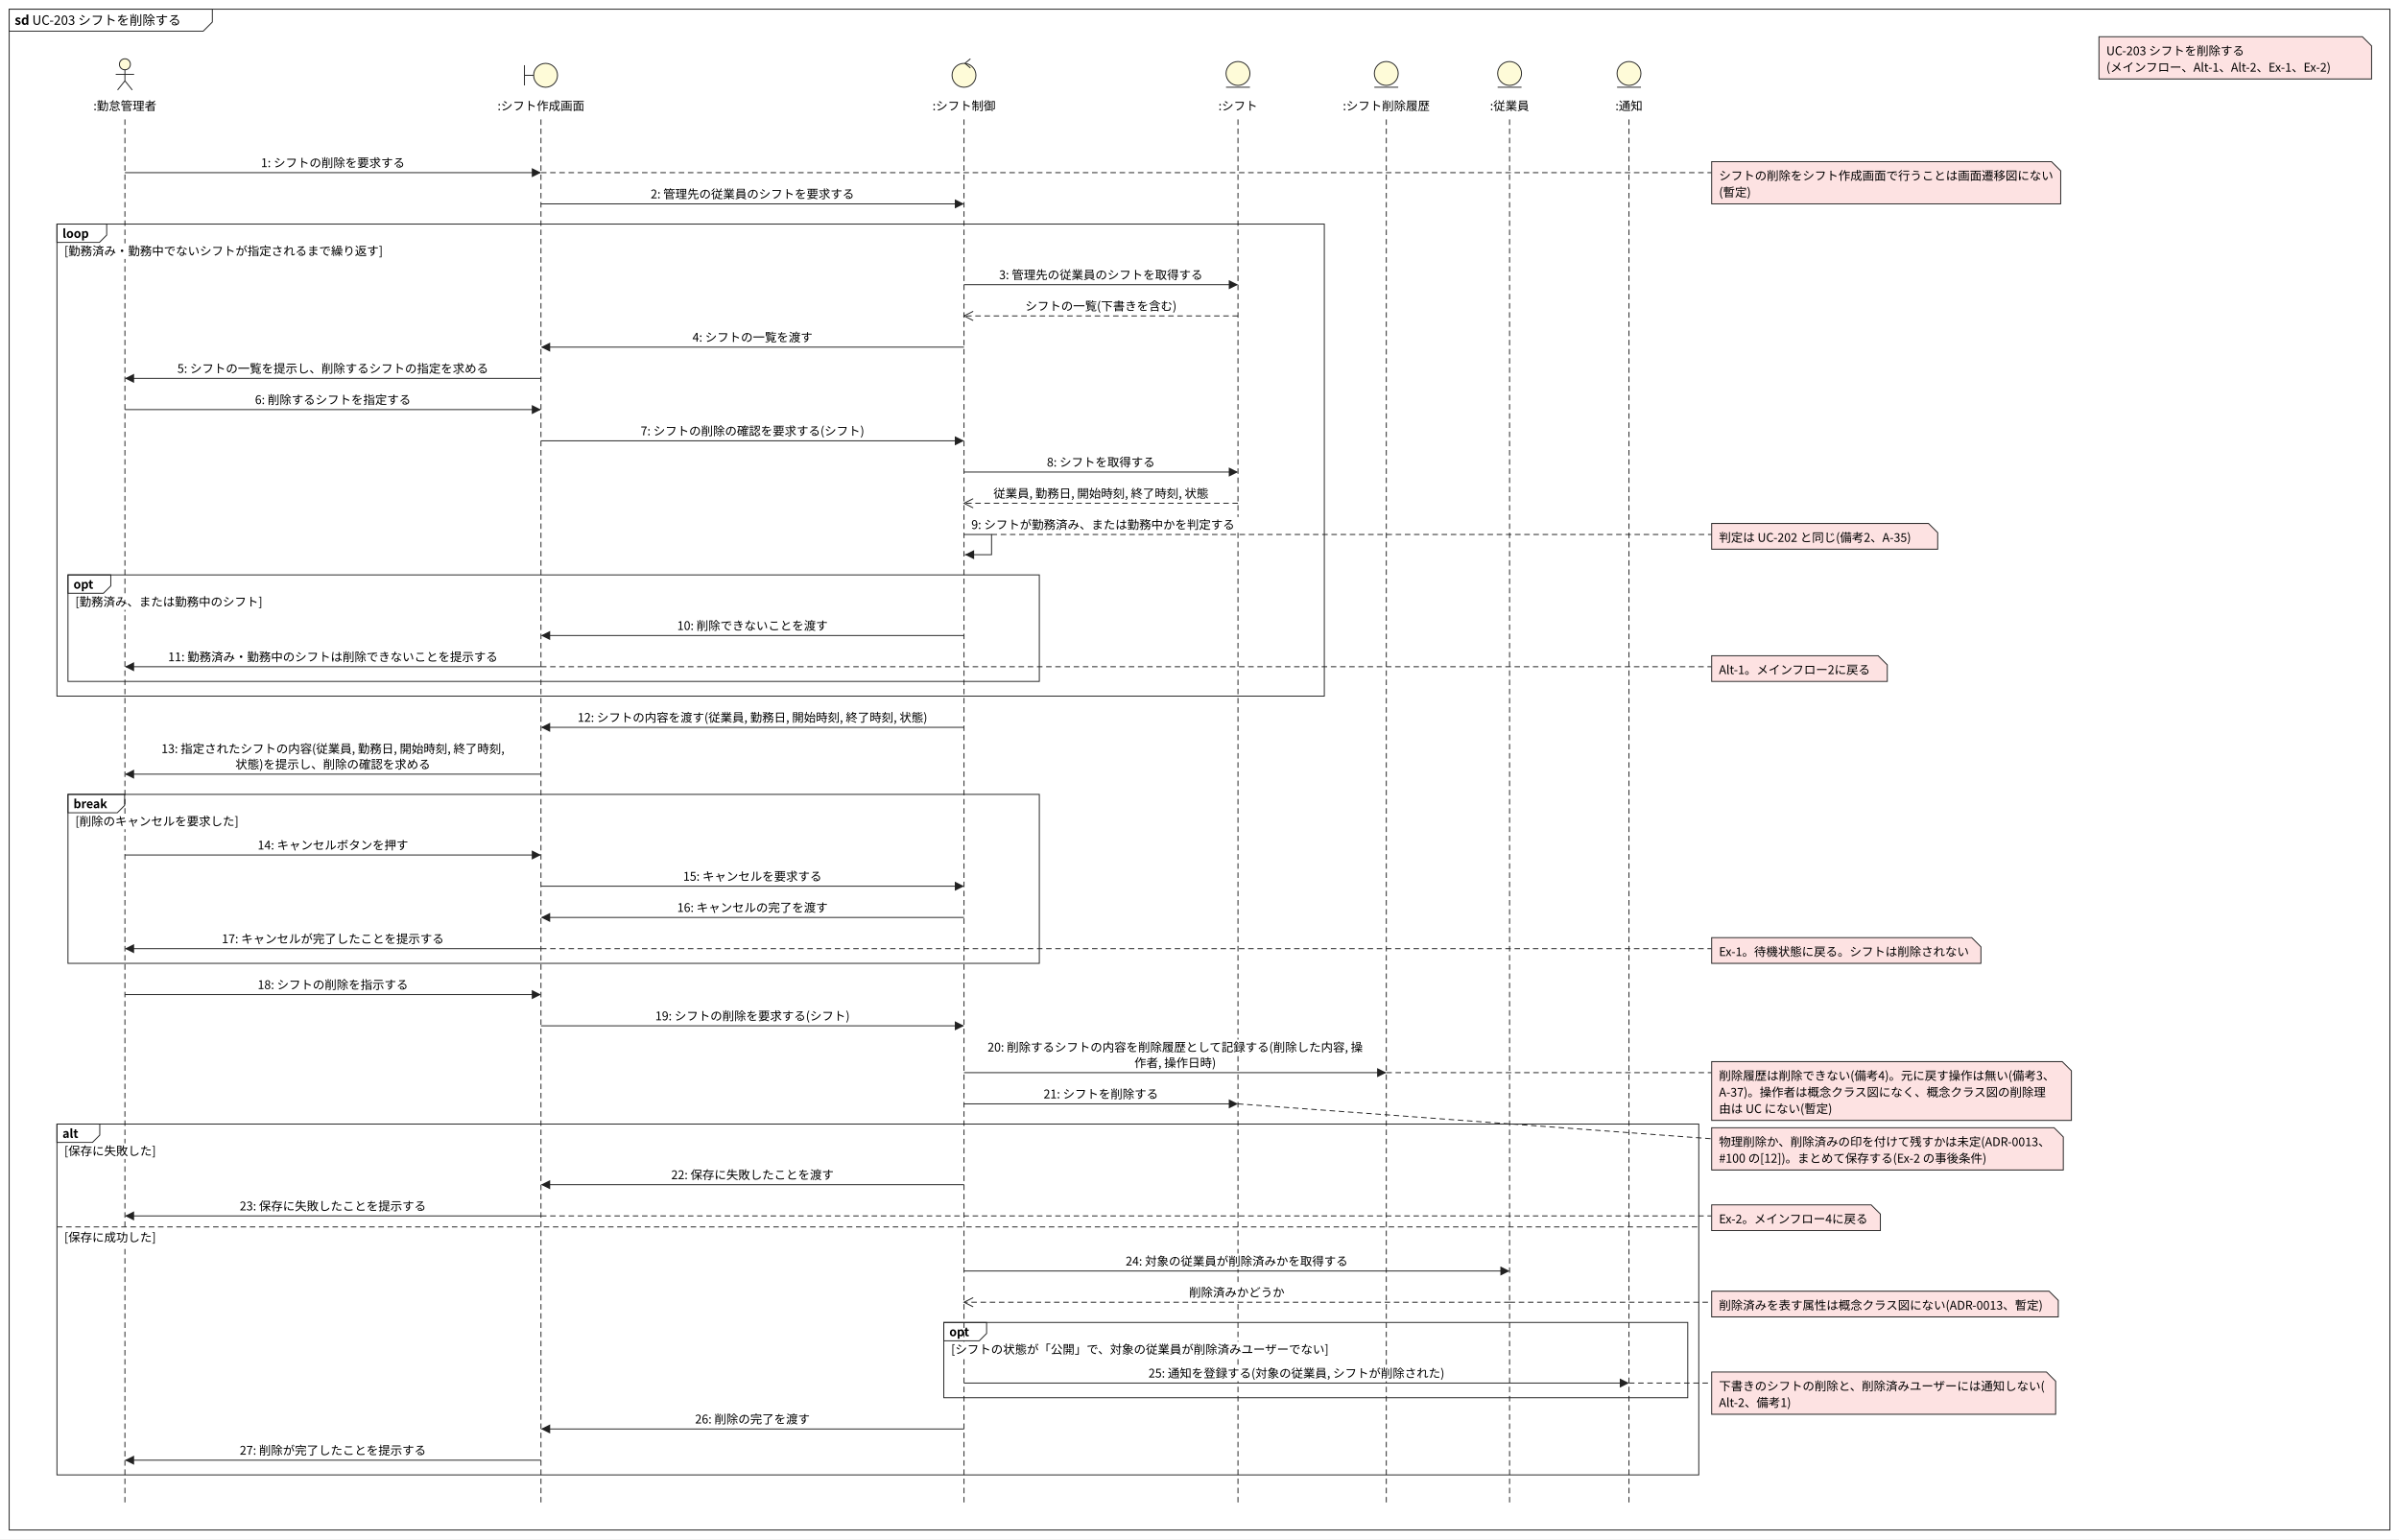
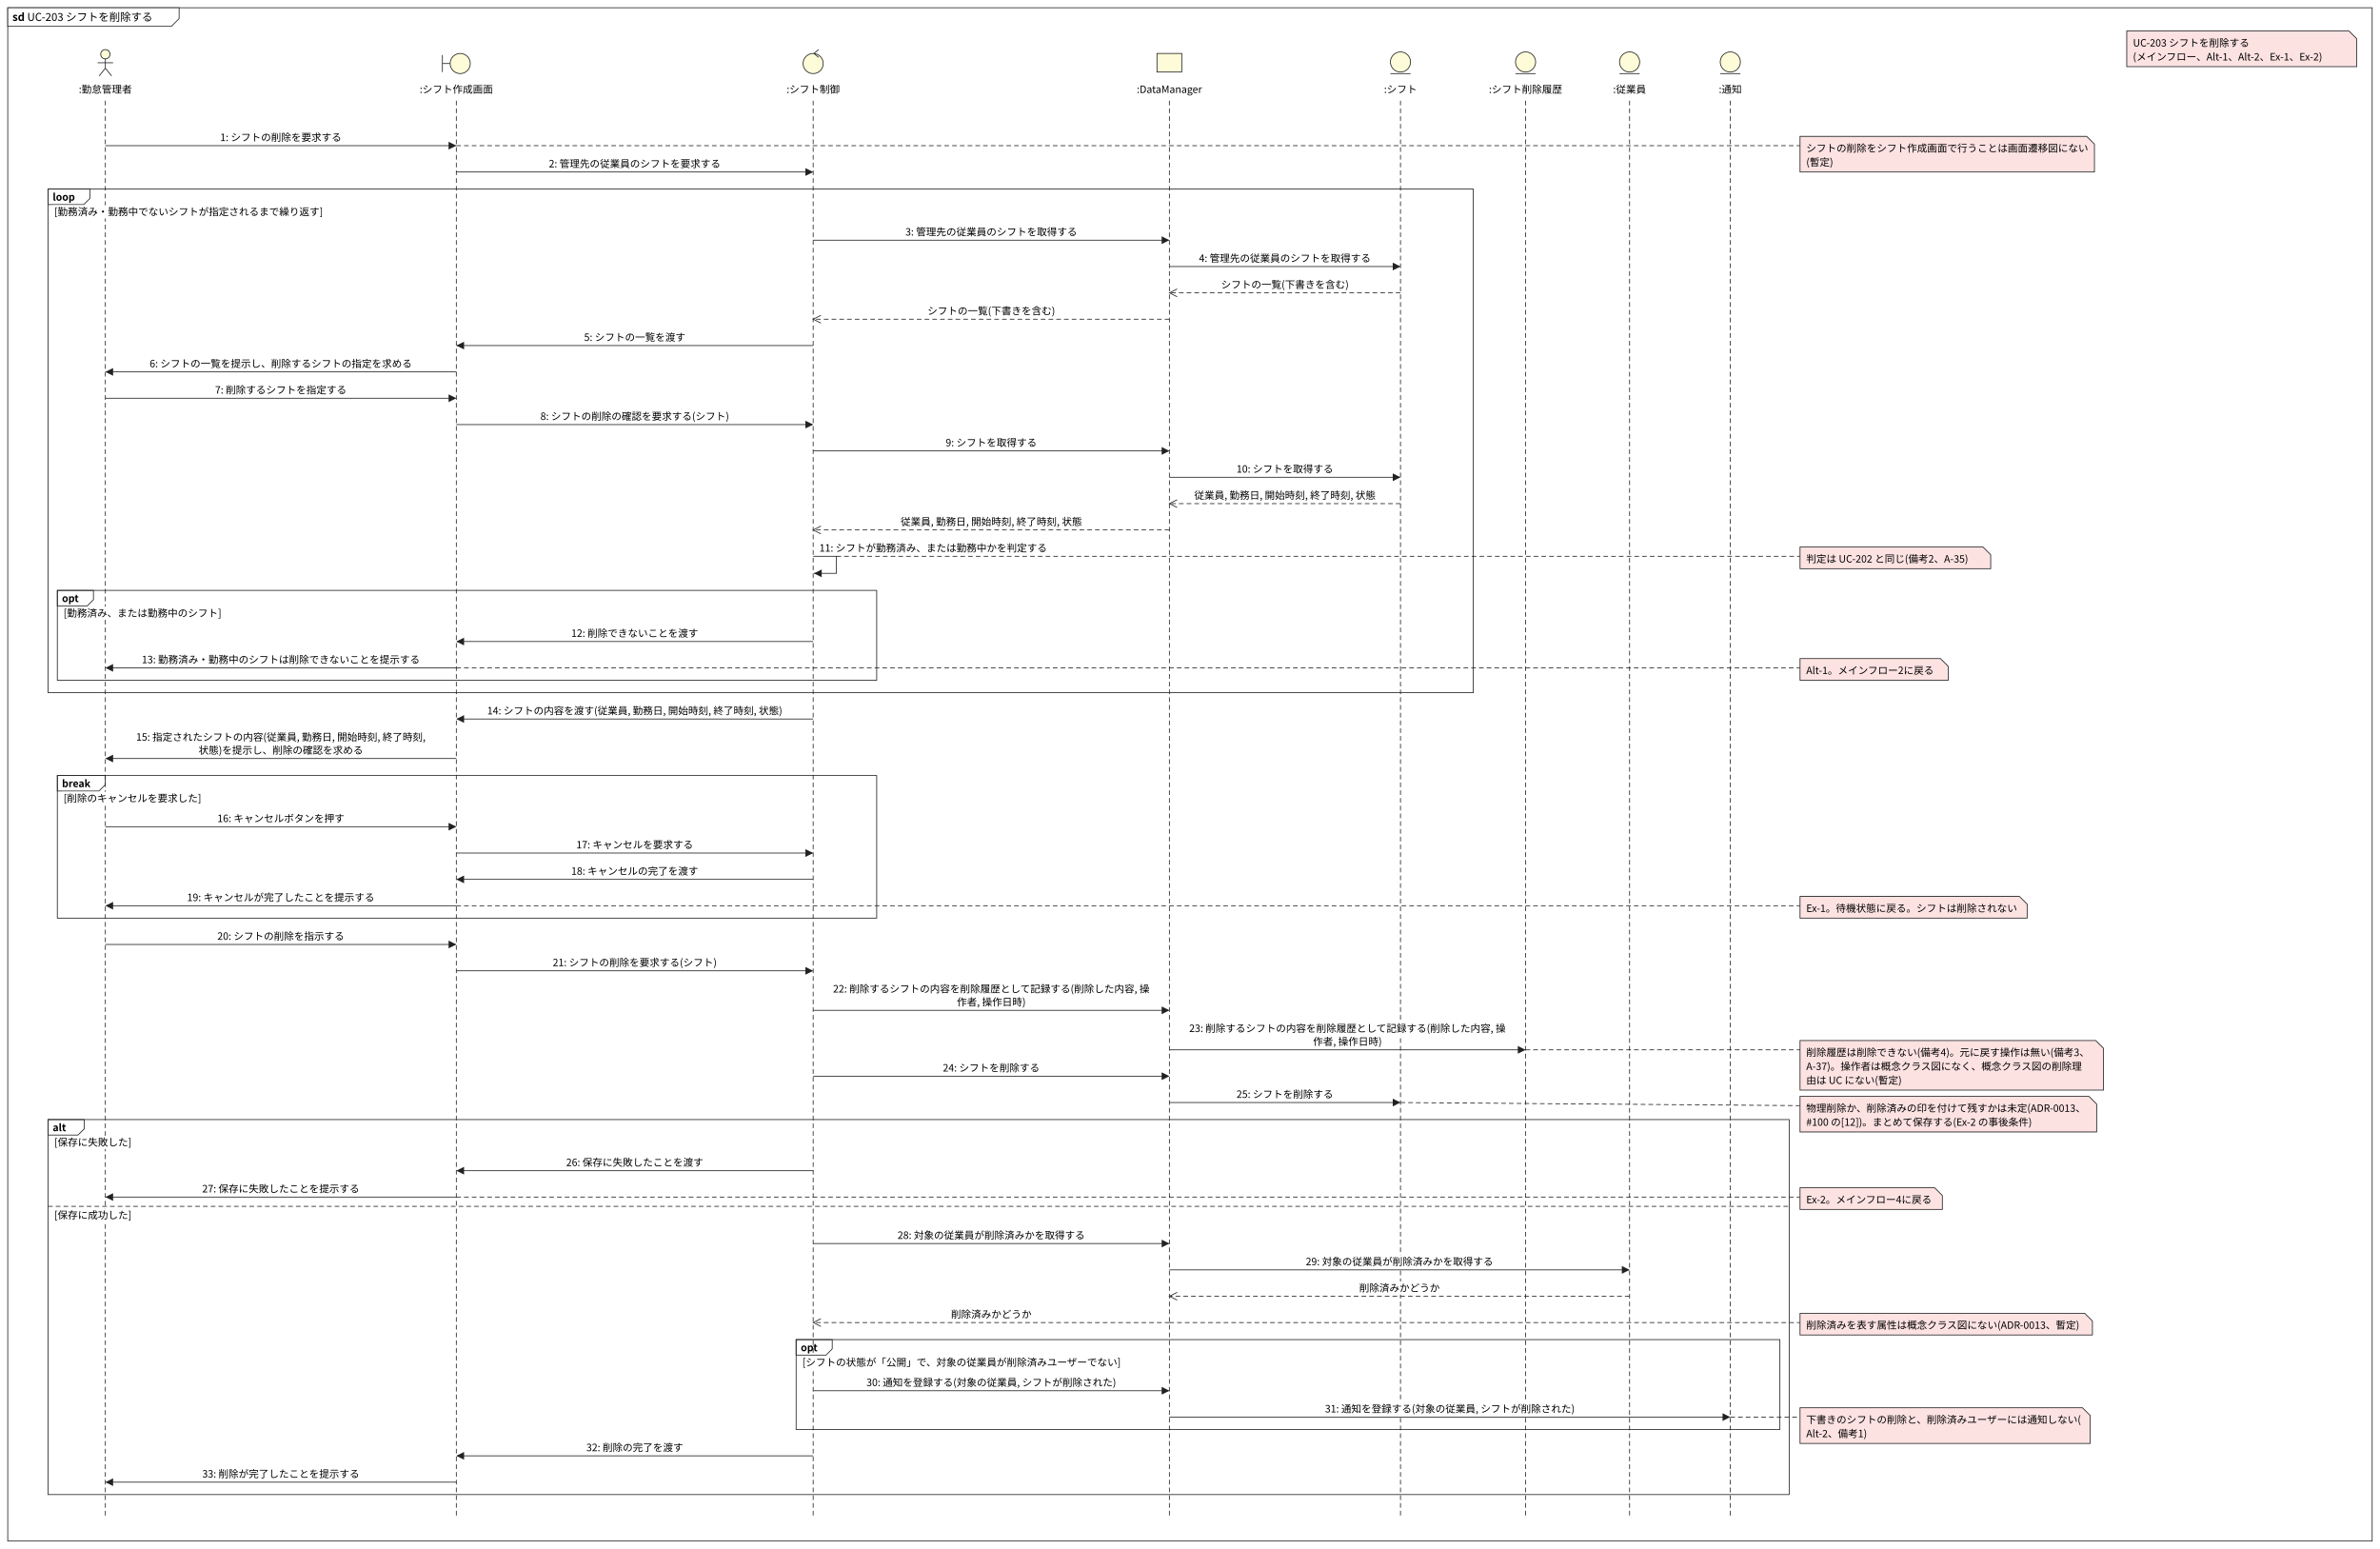
- <svg xmlns="http://www.w3.org/2000/svg" width="2612" height="1676" viewBox="0 0 2612 1676" font-family="'Noto Sans CJK JP','Noto Sans JP','Hiragino Sans','Yu Gothic','Meiryo','IPAGothic',sans-serif">
+ <svg xmlns="http://www.w3.org/2000/svg" width="3072" height="1999" viewBox="0 0 3072 1999" font-family="'Noto Sans CJK JP','Noto Sans JP','Hiragino Sans','Yu Gothic','Meiryo','IPAGothic',sans-serif">
  <rect width="100%" height="100%" fill="#fff" />
-   <rect x="10" y="10" width="2592.1" height="1656.0" fill="none" stroke="#222" />
+   <rect x="10" y="10" width="3051.9" height="1979.0" fill="none" stroke="#222" />
  <path d="M10 10 H231.2 V24 L221.2 34 H10 Z" fill="#fff" stroke="#222" />
  <line x1="136.0" y1="188.0" x2="588.0" y2="188.0" stroke="#222" stroke-width="1" />
  <polygon points="589.0,188.0 579.0,183.0 579.0,193.0" fill="#222" />
-   <line x1="589.0" y1="188.0" x2="1863.6" y2="188.0" stroke="#222" stroke-width="1" stroke-dasharray="6 4" />
+   <line x1="589.0" y1="188.0" x2="2323.4" y2="188.0" stroke="#222" stroke-width="1" stroke-dasharray="6 4" />
  <line x1="589.0" y1="222.0" x2="1048.6" y2="222.0" stroke="#222" stroke-width="1" />
  <polygon points="1049.6,222.0 1039.6,217.0 1039.6,227.0" fill="#222" />
  <path d="M62 244 H116.16 V256 L108.16 264 H62 Z" fill="#fff" stroke="#222" />
-   <line x1="1049.6" y1="310.0" x2="1346.9" y2="310.0" stroke="#222" stroke-width="1" />
-   <polygon points="1347.9,310.0 1337.9,305.0 1337.9,315.0" fill="#222" />
-   <line x1="1347.9" y1="344.0" x2="1050.6" y2="344.0" stroke="#222" stroke-width="1" stroke-dasharray="6 4" />
-   <polyline points="1059.6,339.0 1049.6,344.0 1059.6,349.0" fill="none" stroke="#222" />
-   <line x1="1049.6" y1="378.0" x2="590.0" y2="378.0" stroke="#222" stroke-width="1" />
-   <polygon points="589.0,378.0 599.0,373.0 599.0,383.0" fill="#222" />
-   <line x1="589.0" y1="412.0" x2="137.0" y2="412.0" stroke="#222" stroke-width="1" />
-   <polygon points="136.0,412.0 146.0,407.0 146.0,417.0" fill="#222" />
-   <line x1="136.0" y1="446.0" x2="588.0" y2="446.0" stroke="#222" stroke-width="1" />
-   <polygon points="589.0,446.0 579.0,441.0 579.0,451.0" fill="#222" />
-   <line x1="589.0" y1="480.0" x2="1048.6" y2="480.0" stroke="#222" stroke-width="1" />
-   <polygon points="1049.6,480.0 1039.6,475.0 1039.6,485.0" fill="#222" />
-   <line x1="1049.6" y1="514.0" x2="1346.9" y2="514.0" stroke="#222" stroke-width="1" />
-   <polygon points="1347.9,514.0 1337.9,509.0 1337.9,519.0" fill="#222" />
-   <line x1="1347.9" y1="548.0" x2="1050.6" y2="548.0" stroke="#222" stroke-width="1" stroke-dasharray="6 4" />
-   <polyline points="1059.6,543.0 1049.6,548.0 1059.6,553.0" fill="none" stroke="#222" />
-   <polyline points="1049.58,582 1079.58,582 1079.58,604 1050.58,604" fill="none" stroke="#222" />
-   <polygon points="1050.6,604.0 1060.6,599.0 1060.6,609.0" fill="#222" />
-   <line x1="1079.6" y1="582.0" x2="1863.6" y2="582.0" stroke="#222" stroke-width="1" stroke-dasharray="6 4" />
-   <path d="M74 626 H120.62 V638 L112.62 646 H74 Z" fill="#fff" stroke="#222" />
-   <line x1="1049.6" y1="692.0" x2="590.0" y2="692.0" stroke="#222" stroke-width="1" />
-   <polygon points="589.0,692.0 599.0,687.0 599.0,697.0" fill="#222" />
-   <line x1="589.0" y1="726.0" x2="137.0" y2="726.0" stroke="#222" stroke-width="1" />
-   <polygon points="136.0,726.0 146.0,721.0 146.0,731.0" fill="#222" />
-   <line x1="589.0" y1="726.0" x2="1863.6" y2="726.0" stroke="#222" stroke-width="1" stroke-dasharray="6 4" />
-   <rect x="74.0" y="626.0" width="1057.6" height="116.0" rx="0" fill="none" stroke="#222" />
-   <rect x="62.0" y="244.0" width="1379.9" height="514.0" rx="0" fill="none" stroke="#222" />
-   <line x1="1049.6" y1="792.0" x2="590.0" y2="792.0" stroke="#222" stroke-width="1" />
-   <polygon points="589.0,792.0 599.0,787.0 599.0,797.0" fill="#222" />
-   <line x1="589.0" y1="843.0" x2="137.0" y2="843.0" stroke="#222" stroke-width="1" />
-   <polygon points="136.0,843.0 146.0,838.0 146.0,848.0" fill="#222" />
-   <path d="M74 865 H135.7 V877 L127.7 885 H74 Z" fill="#fff" stroke="#222" />
-   <line x1="136.0" y1="931.0" x2="588.0" y2="931.0" stroke="#222" stroke-width="1" />
-   <polygon points="589.0,931.0 579.0,926.0 579.0,936.0" fill="#222" />
-   <line x1="589.0" y1="965.0" x2="1048.6" y2="965.0" stroke="#222" stroke-width="1" />
-   <polygon points="1049.6,965.0 1039.6,960.0 1039.6,970.0" fill="#222" />
-   <line x1="1049.6" y1="999.0" x2="590.0" y2="999.0" stroke="#222" stroke-width="1" />
-   <polygon points="589.0,999.0 599.0,994.0 599.0,1004.0" fill="#222" />
-   <line x1="589.0" y1="1033.0" x2="137.0" y2="1033.0" stroke="#222" stroke-width="1" />
-   <polygon points="136.0,1033.0 146.0,1028.0 146.0,1038.0" fill="#222" />
-   <line x1="589.0" y1="1033.0" x2="1863.6" y2="1033.0" stroke="#222" stroke-width="1" stroke-dasharray="6 4" />
-   <rect x="74.0" y="865.0" width="1057.6" height="184.0" rx="0" fill="none" stroke="#222" />
-   <line x1="136.0" y1="1083.0" x2="588.0" y2="1083.0" stroke="#222" stroke-width="1" />
-   <polygon points="589.0,1083.0 579.0,1078.0 579.0,1088.0" fill="#222" />
-   <line x1="589.0" y1="1117.0" x2="1048.6" y2="1117.0" stroke="#222" stroke-width="1" />
-   <polygon points="1049.6,1117.0 1039.6,1112.0 1039.6,1122.0" fill="#222" />
-   <line x1="1049.6" y1="1168.0" x2="1508.4" y2="1168.0" stroke="#222" stroke-width="1" />
-   <polygon points="1509.4,1168.0 1499.4,1163.0 1499.4,1173.0" fill="#222" />
-   <line x1="1509.4" y1="1168.0" x2="1863.6" y2="1168.0" stroke="#222" stroke-width="1" stroke-dasharray="6 4" />
-   <line x1="1049.6" y1="1202.0" x2="1346.9" y2="1202.0" stroke="#222" stroke-width="1" />
-   <polygon points="1347.9,1202.0 1337.9,1197.0 1337.9,1207.0" fill="#222" />
-   <line x1="1347.9" y1="1202.0" x2="1863.6" y2="1240.0" stroke="#222" stroke-width="1" stroke-dasharray="6 4" />
-   <path d="M62 1224 H108.62 V1236 L100.62 1244 H62 Z" fill="#fff" stroke="#222" />
-   <line x1="1049.6" y1="1290.0" x2="590.0" y2="1290.0" stroke="#222" stroke-width="1" />
-   <polygon points="589.0,1290.0 599.0,1285.0 599.0,1295.0" fill="#222" />
-   <line x1="589.0" y1="1324.0" x2="137.0" y2="1324.0" stroke="#222" stroke-width="1" />
-   <polygon points="136.0,1324.0 146.0,1319.0 146.0,1329.0" fill="#222" />
-   <line x1="589.0" y1="1324.0" x2="1863.6" y2="1324.0" stroke="#222" stroke-width="1" stroke-dasharray="6 4" />
-   <line x1="1049.6" y1="1384.0" x2="1642.6" y2="1384.0" stroke="#222" stroke-width="1" />
-   <polygon points="1643.6,1384.0 1633.6,1379.0 1633.6,1389.0" fill="#222" />
-   <line x1="1643.6" y1="1418.0" x2="1050.6" y2="1418.0" stroke="#222" stroke-width="1" stroke-dasharray="6 4" />
-   <polyline points="1059.6,1413.0 1049.6,1418.0 1059.6,1423.0" fill="none" stroke="#222" />
-   <line x1="1643.6" y1="1418.0" x2="1863.6" y2="1418.0" stroke="#222" stroke-width="1" stroke-dasharray="6 4" />
-   <path d="M1027.58 1440 H1074.2 V1452 L1066.2 1460 H1027.58 Z" fill="#fff" stroke="#222" />
-   <line x1="1049.6" y1="1506.0" x2="1772.6" y2="1506.0" stroke="#222" stroke-width="1" />
-   <polygon points="1773.6,1506.0 1763.6,1501.0 1763.6,1511.0" fill="#222" />
-   <line x1="1773.6" y1="1506.0" x2="1863.6" y2="1506.0" stroke="#222" stroke-width="1" stroke-dasharray="6 4" />
-   <rect x="1027.6" y="1440.0" width="810.0" height="82.0" rx="0" fill="none" stroke="#222" />
-   <line x1="1049.6" y1="1556.0" x2="590.0" y2="1556.0" stroke="#222" stroke-width="1" />
-   <polygon points="589.0,1556.0 599.0,1551.0 599.0,1561.0" fill="#222" />
-   <line x1="589.0" y1="1590.0" x2="137.0" y2="1590.0" stroke="#222" stroke-width="1" />
-   <polygon points="136.0,1590.0 146.0,1585.0 146.0,1595.0" fill="#222" />
-   <rect x="62.0" y="1224.0" width="1787.6" height="382.0" rx="0" fill="none" stroke="#222" />
-   <line x1="62.0" y1="1336.0" x2="1849.6" y2="1336.0" stroke="#222" stroke-width="1" stroke-dasharray="6 4" />
+   <line x1="1049.6" y1="310.0" x2="1508.4" y2="310.0" stroke="#222" stroke-width="1" />
+   <polygon points="1509.4,310.0 1499.4,305.0 1499.4,315.0" fill="#222" />
+   <line x1="1509.4" y1="344.0" x2="1806.7" y2="344.0" stroke="#222" stroke-width="1" />
+   <polygon points="1807.7,344.0 1797.7,339.0 1797.7,349.0" fill="#222" />
+   <line x1="1807.7" y1="378.0" x2="1510.4" y2="378.0" stroke="#222" stroke-width="1" stroke-dasharray="6 4" />
+   <polyline points="1519.4,373.0 1509.4,378.0 1519.4,383.0" fill="none" stroke="#222" />
+   <line x1="1509.4" y1="412.0" x2="1050.6" y2="412.0" stroke="#222" stroke-width="1" stroke-dasharray="6 4" />
+   <polyline points="1059.6,407.0 1049.6,412.0 1059.6,417.0" fill="none" stroke="#222" />
+   <line x1="1049.6" y1="446.0" x2="590.0" y2="446.0" stroke="#222" stroke-width="1" />
+   <polygon points="589.0,446.0 599.0,441.0 599.0,451.0" fill="#222" />
+   <line x1="589.0" y1="480.0" x2="137.0" y2="480.0" stroke="#222" stroke-width="1" />
+   <polygon points="136.0,480.0 146.0,475.0 146.0,485.0" fill="#222" />
+   <line x1="136.0" y1="514.0" x2="588.0" y2="514.0" stroke="#222" stroke-width="1" />
+   <polygon points="589.0,514.0 579.0,509.0 579.0,519.0" fill="#222" />
+   <line x1="589.0" y1="548.0" x2="1048.6" y2="548.0" stroke="#222" stroke-width="1" />
+   <polygon points="1049.6,548.0 1039.6,543.0 1039.6,553.0" fill="#222" />
+   <line x1="1049.6" y1="582.0" x2="1508.4" y2="582.0" stroke="#222" stroke-width="1" />
+   <polygon points="1509.4,582.0 1499.4,577.0 1499.4,587.0" fill="#222" />
+   <line x1="1509.4" y1="616.0" x2="1806.7" y2="616.0" stroke="#222" stroke-width="1" />
+   <polygon points="1807.7,616.0 1797.7,611.0 1797.7,621.0" fill="#222" />
+   <line x1="1807.7" y1="650.0" x2="1510.4" y2="650.0" stroke="#222" stroke-width="1" stroke-dasharray="6 4" />
+   <polyline points="1519.4,645.0 1509.4,650.0 1519.4,655.0" fill="none" stroke="#222" />
+   <line x1="1509.4" y1="684.0" x2="1050.6" y2="684.0" stroke="#222" stroke-width="1" stroke-dasharray="6 4" />
+   <polyline points="1059.6,679.0 1049.6,684.0 1059.6,689.0" fill="none" stroke="#222" />
+   <polyline points="1049.58,718 1079.58,718 1079.58,740 1050.58,740" fill="none" stroke="#222" />
+   <polygon points="1050.6,740.0 1060.6,735.0 1060.6,745.0" fill="#222" />
+   <line x1="1079.6" y1="718.0" x2="2323.4" y2="718.0" stroke="#222" stroke-width="1" stroke-dasharray="6 4" />
+   <path d="M74 762 H120.62 V774 L112.62 782 H74 Z" fill="#fff" stroke="#222" />
+   <line x1="1049.6" y1="828.0" x2="590.0" y2="828.0" stroke="#222" stroke-width="1" />
+   <polygon points="589.0,828.0 599.0,823.0 599.0,833.0" fill="#222" />
+   <line x1="589.0" y1="862.0" x2="137.0" y2="862.0" stroke="#222" stroke-width="1" />
+   <polygon points="136.0,862.0 146.0,857.0 146.0,867.0" fill="#222" />
+   <line x1="589.0" y1="862.0" x2="2323.4" y2="862.0" stroke="#222" stroke-width="1" stroke-dasharray="6 4" />
+   <rect x="74.0" y="762.0" width="1057.6" height="116.0" rx="0" fill="none" stroke="#222" />
+   <rect x="62.0" y="244.0" width="1839.7" height="650.0" rx="0" fill="none" stroke="#222" />
+   <line x1="1049.6" y1="928.0" x2="590.0" y2="928.0" stroke="#222" stroke-width="1" />
+   <polygon points="589.0,928.0 599.0,923.0 599.0,933.0" fill="#222" />
+   <line x1="589.0" y1="979.0" x2="137.0" y2="979.0" stroke="#222" stroke-width="1" />
+   <polygon points="136.0,979.0 146.0,974.0 146.0,984.0" fill="#222" />
+   <path d="M74 1001 H135.7 V1013 L127.7 1021 H74 Z" fill="#fff" stroke="#222" />
+   <line x1="136.0" y1="1067.0" x2="588.0" y2="1067.0" stroke="#222" stroke-width="1" />
+   <polygon points="589.0,1067.0 579.0,1062.0 579.0,1072.0" fill="#222" />
+   <line x1="589.0" y1="1101.0" x2="1048.6" y2="1101.0" stroke="#222" stroke-width="1" />
+   <polygon points="1049.6,1101.0 1039.6,1096.0 1039.6,1106.0" fill="#222" />
+   <line x1="1049.6" y1="1135.0" x2="590.0" y2="1135.0" stroke="#222" stroke-width="1" />
+   <polygon points="589.0,1135.0 599.0,1130.0 599.0,1140.0" fill="#222" />
+   <line x1="589.0" y1="1169.0" x2="137.0" y2="1169.0" stroke="#222" stroke-width="1" />
+   <polygon points="136.0,1169.0 146.0,1164.0 146.0,1174.0" fill="#222" />
+   <line x1="589.0" y1="1169.0" x2="2323.4" y2="1169.0" stroke="#222" stroke-width="1" stroke-dasharray="6 4" />
+   <rect x="74.0" y="1001.0" width="1057.6" height="184.0" rx="0" fill="none" stroke="#222" />
+   <line x1="136.0" y1="1219.0" x2="588.0" y2="1219.0" stroke="#222" stroke-width="1" />
+   <polygon points="589.0,1219.0 579.0,1214.0 579.0,1224.0" fill="#222" />
+   <line x1="589.0" y1="1253.0" x2="1048.6" y2="1253.0" stroke="#222" stroke-width="1" />
+   <polygon points="1049.6,1253.0 1039.6,1248.0 1039.6,1258.0" fill="#222" />
+   <line x1="1049.6" y1="1304.0" x2="1508.4" y2="1304.0" stroke="#222" stroke-width="1" />
+   <polygon points="1509.4,1304.0 1499.4,1299.0 1499.4,1309.0" fill="#222" />
+   <line x1="1509.4" y1="1355.0" x2="1968.1" y2="1355.0" stroke="#222" stroke-width="1" />
+   <polygon points="1969.1,1355.0 1959.1,1350.0 1959.1,1360.0" fill="#222" />
+   <line x1="1969.1" y1="1355.0" x2="2323.4" y2="1355.0" stroke="#222" stroke-width="1" stroke-dasharray="6 4" />
+   <line x1="1049.6" y1="1389.0" x2="1508.4" y2="1389.0" stroke="#222" stroke-width="1" />
+   <polygon points="1509.4,1389.0 1499.4,1384.0 1499.4,1394.0" fill="#222" />
+   <line x1="1509.4" y1="1423.0" x2="1806.7" y2="1423.0" stroke="#222" stroke-width="1" />
+   <polygon points="1807.7,1423.0 1797.7,1418.0 1797.7,1428.0" fill="#222" />
+   <line x1="1807.7" y1="1423.0" x2="2323.4" y2="1427.0" stroke="#222" stroke-width="1" stroke-dasharray="6 4" />
+   <path d="M62 1445 H108.62 V1457 L100.62 1465 H62 Z" fill="#fff" stroke="#222" />
+   <line x1="1049.6" y1="1511.0" x2="590.0" y2="1511.0" stroke="#222" stroke-width="1" />
+   <polygon points="589.0,1511.0 599.0,1506.0 599.0,1516.0" fill="#222" />
+   <line x1="589.0" y1="1545.0" x2="137.0" y2="1545.0" stroke="#222" stroke-width="1" />
+   <polygon points="136.0,1545.0 146.0,1540.0 146.0,1550.0" fill="#222" />
+   <line x1="589.0" y1="1545.0" x2="2323.4" y2="1545.0" stroke="#222" stroke-width="1" stroke-dasharray="6 4" />
+   <line x1="1049.6" y1="1605.0" x2="1508.4" y2="1605.0" stroke="#222" stroke-width="1" />
+   <polygon points="1509.4,1605.0 1499.4,1600.0 1499.4,1610.0" fill="#222" />
+   <line x1="1509.4" y1="1639.0" x2="2102.4" y2="1639.0" stroke="#222" stroke-width="1" />
+   <polygon points="2103.4,1639.0 2093.4,1634.0 2093.4,1644.0" fill="#222" />
+   <line x1="2103.4" y1="1673.0" x2="1510.4" y2="1673.0" stroke="#222" stroke-width="1" stroke-dasharray="6 4" />
+   <polyline points="1519.4,1668.0 1509.4,1673.0 1519.4,1678.0" fill="none" stroke="#222" />
+   <line x1="1509.4" y1="1707.0" x2="1050.6" y2="1707.0" stroke="#222" stroke-width="1" stroke-dasharray="6 4" />
+   <polyline points="1059.6,1702.0 1049.6,1707.0 1059.6,1712.0" fill="none" stroke="#222" />
+   <line x1="1509.4" y1="1707.0" x2="2323.4" y2="1707.0" stroke="#222" stroke-width="1" stroke-dasharray="6 4" />
+   <path d="M1027.58 1729 H1074.2 V1741 L1066.2 1749 H1027.58 Z" fill="#fff" stroke="#222" />
+   <line x1="1049.6" y1="1795.0" x2="1508.4" y2="1795.0" stroke="#222" stroke-width="1" />
+   <polygon points="1509.4,1795.0 1499.4,1790.0 1499.4,1800.0" fill="#222" />
+   <line x1="1509.4" y1="1829.0" x2="2232.4" y2="1829.0" stroke="#222" stroke-width="1" />
+   <polygon points="2233.4,1829.0 2223.4,1824.0 2223.4,1834.0" fill="#222" />
+   <line x1="2233.4" y1="1829.0" x2="2323.4" y2="1829.0" stroke="#222" stroke-width="1" stroke-dasharray="6 4" />
+   <rect x="1027.6" y="1729.0" width="1269.8" height="116.0" rx="0" fill="none" stroke="#222" />
+   <line x1="1049.6" y1="1879.0" x2="590.0" y2="1879.0" stroke="#222" stroke-width="1" />
+   <polygon points="589.0,1879.0 599.0,1874.0 599.0,1884.0" fill="#222" />
+   <line x1="589.0" y1="1913.0" x2="137.0" y2="1913.0" stroke="#222" stroke-width="1" />
+   <polygon points="136.0,1913.0 146.0,1908.0 146.0,1918.0" fill="#222" />
+   <rect x="62.0" y="1445.0" width="2247.4" height="484.0" rx="0" fill="none" stroke="#222" />
+   <line x1="62.0" y1="1557.0" x2="2309.4" y2="1557.0" stroke="#222" stroke-width="1" stroke-dasharray="6 4" />
  <circle cx="136" cy="70" r="6" fill="#fefbd8" stroke="#222" />
  <path d="M136 76 V88 M126 81 H146 M136 88 L128 98 M136 88 L144 98" fill="none" stroke="#222" />
-   <line x1="136.0" y1="130.0" x2="136.0" y2="1636.0" stroke="#222" stroke-width="1" stroke-dasharray="6 4" />
+   <line x1="136.0" y1="130.0" x2="136.0" y2="1959.0" stroke="#222" stroke-width="1" stroke-dasharray="6 4" />
  <circle cx="594.02" cy="82" r="13" fill="#fefbd8" stroke="#222" />
  <path d="M581.02 82 H571.02 M571.02 71 V93" fill="none" stroke="#222" />
-   <line x1="589.0" y1="130.0" x2="589.0" y2="1636.0" stroke="#222" stroke-width="1" stroke-dasharray="6 4" />
+   <line x1="589.0" y1="130.0" x2="589.0" y2="1959.0" stroke="#222" stroke-width="1" stroke-dasharray="6 4" />
  <circle cx="1049.58" cy="82" r="13" fill="#fefbd8" stroke="#222" />
  <path d="M1050.58 69 l6 -5 M1050.58 69 l6 5" fill="none" stroke="#222" />
-   <line x1="1049.6" y1="130.0" x2="1049.6" y2="1636.0" stroke="#222" stroke-width="1" stroke-dasharray="6 4" />
-   <circle cx="1347.9" cy="80" r="13" fill="#fefbd8" stroke="#222" />
-   <path d="M1334.9 95 H1360.9" fill="none" stroke="#222" />
-   <line x1="1347.9" y1="130.0" x2="1347.9" y2="1636.0" stroke="#222" stroke-width="1" stroke-dasharray="6 4" />
-   <circle cx="1509.36" cy="80" r="13" fill="#fefbd8" stroke="#222" />
-   <path d="M1496.36 95 H1522.36" fill="none" stroke="#222" />
-   <line x1="1509.4" y1="130.0" x2="1509.4" y2="1636.0" stroke="#222" stroke-width="1" stroke-dasharray="6 4" />
-   <circle cx="1643.63" cy="80" r="13" fill="#fefbd8" stroke="#222" />
-   <path d="M1630.63 95 H1656.63" fill="none" stroke="#222" />
-   <line x1="1643.6" y1="130.0" x2="1643.6" y2="1636.0" stroke="#222" stroke-width="1" stroke-dasharray="6 4" />
-   <circle cx="1773.63" cy="80" r="13" fill="#fefbd8" stroke="#222" />
-   <path d="M1760.63 95 H1786.63" fill="none" stroke="#222" />
-   <line x1="1773.6" y1="130.0" x2="1773.6" y2="1636.0" stroke="#222" stroke-width="1" stroke-dasharray="6 4" />
+   <line x1="1049.6" y1="130.0" x2="1049.6" y2="1959.0" stroke="#222" stroke-width="1" stroke-dasharray="6 4" />
+   <rect x="1493.36" y="69" width="32" height="24" fill="#fefbd8" stroke="#222" />
+   <line x1="1509.4" y1="130.0" x2="1509.4" y2="1959.0" stroke="#222" stroke-width="1" stroke-dasharray="6 4" />
+   <circle cx="1807.68" cy="80" r="13" fill="#fefbd8" stroke="#222" />
+   <path d="M1794.68 95 H1820.68" fill="none" stroke="#222" />
+   <line x1="1807.7" y1="130.0" x2="1807.7" y2="1959.0" stroke="#222" stroke-width="1" stroke-dasharray="6 4" />
+   <circle cx="1969.14" cy="80" r="13" fill="#fefbd8" stroke="#222" />
+   <path d="M1956.14 95 H1982.14" fill="none" stroke="#222" />
+   <line x1="1969.1" y1="130.0" x2="1969.1" y2="1959.0" stroke="#222" stroke-width="1" stroke-dasharray="6 4" />
+   <circle cx="2103.41" cy="80" r="13" fill="#fefbd8" stroke="#222" />
+   <path d="M2090.41 95 H2116.41" fill="none" stroke="#222" />
+   <line x1="2103.4" y1="130.0" x2="2103.4" y2="1959.0" stroke="#222" stroke-width="1" stroke-dasharray="6 4" />
+   <circle cx="2233.41" cy="80" r="13" fill="#fefbd8" stroke="#222" />
+   <path d="M2220.41 95 H2246.41" fill="none" stroke="#222" />
+   <line x1="2233.4" y1="130.0" x2="2233.4" y2="1959.0" stroke="#222" stroke-width="1" stroke-dasharray="6 4" />
  <rect x="277.7" y="169.0" width="169.6" height="17.0" fill="#fff" />
  <text x="362.5" y="182.0" font-size="13" text-anchor="middle">1: シフトの削除を要求する</text>
  <rect x="702.0" y="203.0" width="234.6" height="17.0" fill="#fff" />
  <text x="819.3" y="216.0" font-size="13" text-anchor="middle">2: 管理先の従業員のシフトを要求する</text>
  <text x="68.0" y="259.0" font-size="13" text-anchor="start" font-weight="bold">loop</text>
  <rect x="68.0" y="265.0" width="357.1" height="17.0" fill="#fff" />
  <text x="70.0" y="278.0" font-size="13" text-anchor="start">[勤務済み・勤務中でないシフトが指定されるまで繰り返す]</text>
-   <rect x="1081.4" y="291.0" width="234.6" height="17.0" fill="#fff" />
-   <text x="1198.7" y="304.0" font-size="13" text-anchor="middle">3: 管理先の従業員のシフトを取得する</text>
-   <rect x="1111.2" y="325.0" width="175.1" height="17.0" fill="#fff" />
-   <text x="1198.7" y="338.0" font-size="13" text-anchor="middle">シフトの一覧(下書きを含む)</text>
-   <rect x="747.5" y="359.0" width="143.6" height="17.0" fill="#fff" />
-   <text x="819.3" y="372.0" font-size="13" text-anchor="middle">4: シフトの一覧を渡す</text>
-   <rect x="186.7" y="393.0" width="351.6" height="17.0" fill="#fff" />
-   <text x="362.5" y="406.0" font-size="13" text-anchor="middle">5: シフトの一覧を提示し、削除するシフトの指定を求める</text>
-   <rect x="271.2" y="427.0" width="182.6" height="17.0" fill="#fff" />
-   <text x="362.5" y="440.0" font-size="13" text-anchor="middle">6: 削除するシフトを指定する</text>
-   <rect x="688.0" y="461.0" width="262.7" height="17.0" fill="#fff" />
-   <text x="819.3" y="474.0" font-size="13" text-anchor="middle">7: シフトの削除の確認を要求する(シフト)</text>
-   <rect x="1133.4" y="495.0" width="130.6" height="17.0" fill="#fff" />
-   <text x="1198.7" y="508.0" font-size="13" text-anchor="middle">8: シフトを取得する</text>
-   <rect x="1062.6" y="529.0" width="272.3" height="17.0" fill="#fff" />
-   <text x="1198.7" y="542.0" font-size="13" text-anchor="middle">従業員, 勤務日, 開始時刻, 終了時刻, 状態</text>
-   <rect x="1055.6" y="563.0" width="299.6" height="17.0" fill="#fff" />
-   <text x="1057.6" y="576.0" font-size="13" text-anchor="start">9: シフトが勤務済み、または勤務中かを判定する</text>
-   <text x="80.0" y="641.0" font-size="13" text-anchor="start" font-weight="bold">opt</text>
-   <rect x="80.0" y="647.0" width="214.1" height="17.0" fill="#fff" />
-   <text x="82.0" y="660.0" font-size="13" text-anchor="start">[勤務済み、または勤務中のシフト]</text>
-   <rect x="730.7" y="673.0" width="177.2" height="17.0" fill="#fff" />
-   <text x="819.3" y="686.0" font-size="13" text-anchor="middle">10: 削除できないことを渡す</text>
-   <rect x="176.4" y="707.0" width="372.2" height="17.0" fill="#fff" />
-   <text x="362.5" y="720.0" font-size="13" text-anchor="middle">11: 勤務済み・勤務中のシフトは削除できないことを提示する</text>
-   <rect x="602.0" y="773.0" width="434.6" height="17.0" fill="#fff" />
-   <text x="819.3" y="786.0" font-size="13" text-anchor="middle">12: シフトの内容を渡す(従業員, 勤務日, 開始時刻, 終了時刻, 状態)</text>
-   <rect x="149.0" y="807.0" width="427.0" height="17.0" fill="#fff" />
-   <text x="362.5" y="820.0" font-size="13" text-anchor="middle">13: 指定されたシフトの内容(従業員, 勤務日, 開始時刻, 終了時刻, </text>
-   <rect x="252.7" y="824.0" width="219.5" height="17.0" fill="#fff" />
-   <text x="362.5" y="837.0" font-size="13" text-anchor="middle">状態)を提示し、削除の確認を求める</text>
-   <text x="80.0" y="880.0" font-size="13" text-anchor="start" font-weight="bold">break</text>
-   <rect x="80.0" y="886.0" width="188.1" height="17.0" fill="#fff" />
-   <text x="82.0" y="899.0" font-size="13" text-anchor="start">[削除のキャンセルを要求した]</text>
-   <rect x="273.9" y="912.0" width="177.2" height="17.0" fill="#fff" />
-   <text x="362.5" y="925.0" font-size="13" text-anchor="middle">14: キャンセルボタンを押す</text>
-   <rect x="737.2" y="946.0" width="164.2" height="17.0" fill="#fff" />
-   <text x="819.3" y="959.0" font-size="13" text-anchor="middle">15: キャンセルを要求する</text>
-   <rect x="730.7" y="980.0" width="177.2" height="17.0" fill="#fff" />
-   <text x="819.3" y="993.0" font-size="13" text-anchor="middle">16: キャンセルの完了を渡す</text>
-   <rect x="234.9" y="1014.0" width="255.2" height="17.0" fill="#fff" />
-   <text x="362.5" y="1027.0" font-size="13" text-anchor="middle">17: キャンセルが完了したことを提示する</text>
-   <rect x="273.9" y="1064.0" width="177.2" height="17.0" fill="#fff" />
-   <text x="362.5" y="1077.0" font-size="13" text-anchor="middle">18: シフトの削除を指示する</text>
-   <rect x="703.7" y="1098.0" width="231.2" height="17.0" fill="#fff" />
-   <text x="819.3" y="1111.0" font-size="13" text-anchor="middle">19: シフトの削除を要求する(シフト)</text>
-   <rect x="1062.6" y="1132.0" width="433.8" height="17.0" fill="#fff" />
-   <text x="1279.5" y="1145.0" font-size="13" text-anchor="middle">20: 削除するシフトの内容を削除履歴として記録する(削除した内容, 操</text>
-   <rect x="1227.2" y="1149.0" width="104.6" height="17.0" fill="#fff" />
-   <text x="1279.5" y="1162.0" font-size="13" text-anchor="middle">作者, 操作日時)</text>
-   <rect x="1129.7" y="1183.0" width="138.2" height="17.0" fill="#fff" />
-   <text x="1198.7" y="1196.0" font-size="13" text-anchor="middle">21: シフトを削除する</text>
-   <text x="68.0" y="1239.0" font-size="13" text-anchor="start" font-weight="bold">alt</text>
-   <rect x="68.0" y="1245.0" width="110.1" height="17.0" fill="#fff" />
-   <text x="70.0" y="1258.0" font-size="13" text-anchor="start">[保存に失敗した]</text>
-   <rect x="724.2" y="1271.0" width="190.2" height="17.0" fill="#fff" />
-   <text x="819.3" y="1284.0" font-size="13" text-anchor="middle">22: 保存に失敗したことを渡す</text>
-   <rect x="254.4" y="1305.0" width="216.2" height="17.0" fill="#fff" />
-   <text x="362.5" y="1318.0" font-size="13" text-anchor="middle">23: 保存に失敗したことを提示する</text>
-   <rect x="68.0" y="1339.0" width="110.1" height="17.0" fill="#fff" />
-   <text x="70.0" y="1352.0" font-size="13" text-anchor="start">[保存に成功した]</text>
-   <rect x="1219.0" y="1365.0" width="255.2" height="17.0" fill="#fff" />
-   <text x="1346.6" y="1378.0" font-size="13" text-anchor="middle">24: 対象の従業員が削除済みかを取得する</text>
-   <rect x="1292.6" y="1399.0" width="108.0" height="17.0" fill="#fff" />
-   <text x="1346.6" y="1412.0" font-size="13" text-anchor="middle">削除済みかどうか</text>
-   <text x="1033.6" y="1455.0" font-size="13" text-anchor="start" font-weight="bold">opt</text>
-   <rect x="1033.6" y="1461.0" width="422.1" height="17.0" fill="#fff" />
-   <text x="1035.6" y="1474.0" font-size="13" text-anchor="start">[シフトの状態が「公開」で、対象の従業員が削除済みユーザーでない]</text>
-   <rect x="1236.4" y="1487.0" width="350.3" height="17.0" fill="#fff" />
-   <text x="1411.6" y="1500.0" font-size="13" text-anchor="middle">25: 通知を登録する(対象の従業員, シフトが削除された)</text>
-   <rect x="750.2" y="1537.0" width="138.2" height="17.0" fill="#fff" />
-   <text x="819.3" y="1550.0" font-size="13" text-anchor="middle">26: 削除の完了を渡す</text>
-   <rect x="254.4" y="1571.0" width="216.2" height="17.0" fill="#fff" />
-   <text x="362.5" y="1584.0" font-size="13" text-anchor="middle">27: 削除が完了したことを提示する</text>
+   <rect x="1162.2" y="291.0" width="234.6" height="17.0" fill="#fff" />
+   <text x="1279.5" y="304.0" font-size="13" text-anchor="middle">3: 管理先の従業員のシフトを取得する</text>
+   <rect x="1541.2" y="325.0" width="234.6" height="17.0" fill="#fff" />
+   <text x="1658.5" y="338.0" font-size="13" text-anchor="middle">4: 管理先の従業員のシフトを取得する</text>
+   <rect x="1571.0" y="359.0" width="175.1" height="17.0" fill="#fff" />
+   <text x="1658.5" y="372.0" font-size="13" text-anchor="middle">シフトの一覧(下書きを含む)</text>
+   <rect x="1191.9" y="393.0" width="175.1" height="17.0" fill="#fff" />
+   <text x="1279.5" y="406.0" font-size="13" text-anchor="middle">シフトの一覧(下書きを含む)</text>
+   <rect x="747.5" y="427.0" width="143.6" height="17.0" fill="#fff" />
+   <text x="819.3" y="440.0" font-size="13" text-anchor="middle">5: シフトの一覧を渡す</text>
+   <rect x="186.7" y="461.0" width="351.6" height="17.0" fill="#fff" />
+   <text x="362.5" y="474.0" font-size="13" text-anchor="middle">6: シフトの一覧を提示し、削除するシフトの指定を求める</text>
+   <rect x="271.2" y="495.0" width="182.6" height="17.0" fill="#fff" />
+   <text x="362.5" y="508.0" font-size="13" text-anchor="middle">7: 削除するシフトを指定する</text>
+   <rect x="688.0" y="529.0" width="262.7" height="17.0" fill="#fff" />
+   <text x="819.3" y="542.0" font-size="13" text-anchor="middle">8: シフトの削除の確認を要求する(シフト)</text>
+   <rect x="1214.2" y="563.0" width="130.6" height="17.0" fill="#fff" />
+   <text x="1279.5" y="576.0" font-size="13" text-anchor="middle">9: シフトを取得する</text>
+   <rect x="1589.4" y="597.0" width="138.2" height="17.0" fill="#fff" />
+   <text x="1658.5" y="610.0" font-size="13" text-anchor="middle">10: シフトを取得する</text>
+   <rect x="1522.4" y="631.0" width="272.3" height="17.0" fill="#fff" />
+   <text x="1658.5" y="644.0" font-size="13" text-anchor="middle">従業員, 勤務日, 開始時刻, 終了時刻, 状態</text>
+   <rect x="1143.3" y="665.0" width="272.3" height="17.0" fill="#fff" />
+   <text x="1279.5" y="678.0" font-size="13" text-anchor="middle">従業員, 勤務日, 開始時刻, 終了時刻, 状態</text>
+   <rect x="1055.6" y="699.0" width="307.2" height="17.0" fill="#fff" />
+   <text x="1057.6" y="712.0" font-size="13" text-anchor="start">11: シフトが勤務済み、または勤務中かを判定する</text>
+   <text x="80.0" y="777.0" font-size="13" text-anchor="start" font-weight="bold">opt</text>
+   <rect x="80.0" y="783.0" width="214.1" height="17.0" fill="#fff" />
+   <text x="82.0" y="796.0" font-size="13" text-anchor="start">[勤務済み、または勤務中のシフト]</text>
+   <rect x="730.7" y="809.0" width="177.2" height="17.0" fill="#fff" />
+   <text x="819.3" y="822.0" font-size="13" text-anchor="middle">12: 削除できないことを渡す</text>
+   <rect x="176.4" y="843.0" width="372.2" height="17.0" fill="#fff" />
+   <text x="362.5" y="856.0" font-size="13" text-anchor="middle">13: 勤務済み・勤務中のシフトは削除できないことを提示する</text>
+   <rect x="602.0" y="909.0" width="434.6" height="17.0" fill="#fff" />
+   <text x="819.3" y="922.0" font-size="13" text-anchor="middle">14: シフトの内容を渡す(従業員, 勤務日, 開始時刻, 終了時刻, 状態)</text>
+   <rect x="149.0" y="943.0" width="427.0" height="17.0" fill="#fff" />
+   <text x="362.5" y="956.0" font-size="13" text-anchor="middle">15: 指定されたシフトの内容(従業員, 勤務日, 開始時刻, 終了時刻, </text>
+   <rect x="252.7" y="960.0" width="219.5" height="17.0" fill="#fff" />
+   <text x="362.5" y="973.0" font-size="13" text-anchor="middle">状態)を提示し、削除の確認を求める</text>
+   <text x="80.0" y="1016.0" font-size="13" text-anchor="start" font-weight="bold">break</text>
+   <rect x="80.0" y="1022.0" width="188.1" height="17.0" fill="#fff" />
+   <text x="82.0" y="1035.0" font-size="13" text-anchor="start">[削除のキャンセルを要求した]</text>
+   <rect x="273.9" y="1048.0" width="177.2" height="17.0" fill="#fff" />
+   <text x="362.5" y="1061.0" font-size="13" text-anchor="middle">16: キャンセルボタンを押す</text>
+   <rect x="737.2" y="1082.0" width="164.2" height="17.0" fill="#fff" />
+   <text x="819.3" y="1095.0" font-size="13" text-anchor="middle">17: キャンセルを要求する</text>
+   <rect x="730.7" y="1116.0" width="177.2" height="17.0" fill="#fff" />
+   <text x="819.3" y="1129.0" font-size="13" text-anchor="middle">18: キャンセルの完了を渡す</text>
+   <rect x="234.9" y="1150.0" width="255.2" height="17.0" fill="#fff" />
+   <text x="362.5" y="1163.0" font-size="13" text-anchor="middle">19: キャンセルが完了したことを提示する</text>
+   <rect x="273.9" y="1200.0" width="177.2" height="17.0" fill="#fff" />
+   <text x="362.5" y="1213.0" font-size="13" text-anchor="middle">20: シフトの削除を指示する</text>
+   <rect x="703.7" y="1234.0" width="231.2" height="17.0" fill="#fff" />
+   <text x="819.3" y="1247.0" font-size="13" text-anchor="middle">21: シフトの削除を要求する(シフト)</text>
+   <rect x="1062.6" y="1268.0" width="433.8" height="17.0" fill="#fff" />
+   <text x="1279.5" y="1281.0" font-size="13" text-anchor="middle">22: 削除するシフトの内容を削除履歴として記録する(削除した内容, 操</text>
+   <rect x="1227.2" y="1285.0" width="104.6" height="17.0" fill="#fff" />
+   <text x="1279.5" y="1298.0" font-size="13" text-anchor="middle">作者, 操作日時)</text>
+   <rect x="1522.4" y="1319.0" width="433.8" height="17.0" fill="#fff" />
+   <text x="1739.2" y="1332.0" font-size="13" text-anchor="middle">23: 削除するシフトの内容を削除履歴として記録する(削除した内容, 操</text>
+   <rect x="1686.9" y="1336.0" width="104.6" height="17.0" fill="#fff" />
+   <text x="1739.2" y="1349.0" font-size="13" text-anchor="middle">作者, 操作日時)</text>
+   <rect x="1210.4" y="1370.0" width="138.2" height="17.0" fill="#fff" />
+   <text x="1279.5" y="1383.0" font-size="13" text-anchor="middle">24: シフトを削除する</text>
+   <rect x="1589.4" y="1404.0" width="138.2" height="17.0" fill="#fff" />
+   <text x="1658.5" y="1417.0" font-size="13" text-anchor="middle">25: シフトを削除する</text>
+   <text x="68.0" y="1460.0" font-size="13" text-anchor="start" font-weight="bold">alt</text>
+   <rect x="68.0" y="1466.0" width="110.1" height="17.0" fill="#fff" />
+   <text x="70.0" y="1479.0" font-size="13" text-anchor="start">[保存に失敗した]</text>
+   <rect x="724.2" y="1492.0" width="190.2" height="17.0" fill="#fff" />
+   <text x="819.3" y="1505.0" font-size="13" text-anchor="middle">26: 保存に失敗したことを渡す</text>
+   <rect x="254.4" y="1526.0" width="216.2" height="17.0" fill="#fff" />
+   <text x="362.5" y="1539.0" font-size="13" text-anchor="middle">27: 保存に失敗したことを提示する</text>
+   <rect x="68.0" y="1560.0" width="110.1" height="17.0" fill="#fff" />
+   <text x="70.0" y="1573.0" font-size="13" text-anchor="start">[保存に成功した]</text>
+   <rect x="1151.9" y="1586.0" width="255.2" height="17.0" fill="#fff" />
+   <text x="1279.5" y="1599.0" font-size="13" text-anchor="middle">28: 対象の従業員が削除済みかを取得する</text>
+   <rect x="1678.8" y="1620.0" width="255.2" height="17.0" fill="#fff" />
+   <text x="1806.4" y="1633.0" font-size="13" text-anchor="middle">29: 対象の従業員が削除済みかを取得する</text>
+   <rect x="1752.4" y="1654.0" width="108.0" height="17.0" fill="#fff" />
+   <text x="1806.4" y="1667.0" font-size="13" text-anchor="middle">削除済みかどうか</text>
+   <rect x="1225.5" y="1688.0" width="108.0" height="17.0" fill="#fff" />
+   <text x="1279.5" y="1701.0" font-size="13" text-anchor="middle">削除済みかどうか</text>
+   <text x="1033.6" y="1744.0" font-size="13" text-anchor="start" font-weight="bold">opt</text>
+   <rect x="1033.6" y="1750.0" width="422.1" height="17.0" fill="#fff" />
+   <text x="1035.6" y="1763.0" font-size="13" text-anchor="start">[シフトの状態が「公開」で、対象の従業員が削除済みユーザーでない]</text>
+   <rect x="1104.3" y="1776.0" width="350.3" height="17.0" fill="#fff" />
+   <text x="1279.5" y="1789.0" font-size="13" text-anchor="middle">30: 通知を登録する(対象の従業員, シフトが削除された)</text>
+   <rect x="1696.2" y="1810.0" width="350.3" height="17.0" fill="#fff" />
+   <text x="1871.4" y="1823.0" font-size="13" text-anchor="middle">31: 通知を登録する(対象の従業員, シフトが削除された)</text>
+   <rect x="750.2" y="1860.0" width="138.2" height="17.0" fill="#fff" />
+   <text x="819.3" y="1873.0" font-size="13" text-anchor="middle">32: 削除の完了を渡す</text>
+   <rect x="254.4" y="1894.0" width="216.2" height="17.0" fill="#fff" />
+   <text x="362.5" y="1907.0" font-size="13" text-anchor="middle">33: 削除が完了したことを提示する</text>
  <text x="136.0" y="120.0" font-size="13" text-anchor="middle">:勤怠管理者</text>
  <text x="589.0" y="120.0" font-size="13" text-anchor="middle">:シフト作成画面</text>
  <text x="1049.6" y="120.0" font-size="13" text-anchor="middle">:シフト制御</text>
-   <text x="1347.9" y="120.0" font-size="13" text-anchor="middle">:シフト</text>
-   <text x="1509.4" y="120.0" font-size="13" text-anchor="middle">:シフト削除履歴</text>
-   <text x="1643.6" y="120.0" font-size="13" text-anchor="middle">:従業員</text>
-   <text x="1773.6" y="120.0" font-size="13" text-anchor="middle">:通知</text>
-   <path d="M1863.63 176 H2233.63 L2243.63 186 V222 H1863.63 Z" fill="#fde2e2" stroke="#222" />
-   <text x="1871.6" y="196.0" font-size="13" text-anchor="start">シフトの削除をシフト作成画面で行うことは画面遷移図にない</text>
-   <text x="1871.6" y="214.0" font-size="13" text-anchor="start">(暫定)</text>
-   <path d="M1863.63 570 H2099.73 L2109.73 580 V598 H1863.63 Z" fill="#fde2e2" stroke="#222" />
-   <text x="1871.6" y="590.0" font-size="13" text-anchor="start">判定は UC-202 と同じ(備考2、A-35)</text>
-   <path d="M1863.63 714 H2044.87 L2054.87 724 V742 H1863.63 Z" fill="#fde2e2" stroke="#222" />
-   <text x="1871.6" y="734.0" font-size="13" text-anchor="start">Alt-1。メインフロー2に戻る</text>
-   <path d="M1863.63 1021 H2146.79 L2156.79 1031 V1049 H1863.63 Z" fill="#fde2e2" stroke="#222" />
-   <text x="1871.6" y="1041.0" font-size="13" text-anchor="start">Ex-1。待機状態に戻る。シフトは削除されない</text>
-   <path d="M1863.63 1156 H2245.33 L2255.33 1166 V1220 H1863.63 Z" fill="#fde2e2" stroke="#222" />
-   <text x="1871.6" y="1176.0" font-size="13" text-anchor="start">削除履歴は削除できない(備考4)。元に戻す操作は無い(備考3、</text>
-   <text x="1871.6" y="1194.0" font-size="13" text-anchor="start">A-37)。操作者は概念クラス図になく、概念クラス図の削除理</text>
-   <text x="1871.6" y="1212.0" font-size="13" text-anchor="start">由は UC にない(暫定)</text>
-   <path d="M1863.63 1228 H2236.49 L2246.49 1238 V1274 H1863.63 Z" fill="#fde2e2" stroke="#222" />
-   <text x="1871.6" y="1248.0" font-size="13" text-anchor="start">物理削除か、削除済みの印を付けて残すかは未定(ADR-0013、</text>
-   <text x="1871.6" y="1266.0" font-size="13" text-anchor="start">#100 の[12])。まとめて保存する(Ex-2 の事後条件)</text>
-   <path d="M1863.63 1312 H2037.33 L2047.33 1322 V1340 H1863.63 Z" fill="#fde2e2" stroke="#222" />
-   <text x="1871.6" y="1332.0" font-size="13" text-anchor="start">Ex-2。メインフロー4に戻る</text>
-   <path d="M1863.63 1406 H2231.03 L2241.03 1416 V1434 H1863.63 Z" fill="#fde2e2" stroke="#222" />
-   <text x="1871.6" y="1426.0" font-size="13" text-anchor="start">削除済みを表す属性は概念クラス図にない(ADR-0013、暫定)</text>
-   <path d="M1863.63 1494 H2228.17 L2238.17 1504 V1540 H1863.63 Z" fill="#fde2e2" stroke="#222" />
-   <text x="1871.6" y="1514.0" font-size="13" text-anchor="start">下書きのシフトの削除と、削除済みユーザーには通知しない(</text>
-   <text x="1871.6" y="1532.0" font-size="13" text-anchor="start">Alt-2、備考1)</text>
-   <path d="M2285.33 40 H2572.13 L2582.13 50 V86 H2285.33 Z" fill="#fde2e2" stroke="#222" />
-   <text x="2293.3" y="60.0" font-size="13" text-anchor="start">UC-203 シフトを削除する</text>
-   <text x="2293.3" y="78.0" font-size="13" text-anchor="start">(メインフロー、Alt-1、Alt-2、Ex-1、Ex-2)</text>
+   <text x="1509.4" y="120.0" font-size="13" text-anchor="middle">:DataManager</text>
+   <text x="1807.7" y="120.0" font-size="13" text-anchor="middle">:シフト</text>
+   <text x="1969.1" y="120.0" font-size="13" text-anchor="middle">:シフト削除履歴</text>
+   <text x="2103.4" y="120.0" font-size="13" text-anchor="middle">:従業員</text>
+   <text x="2233.4" y="120.0" font-size="13" text-anchor="middle">:通知</text>
+   <path d="M2323.41 176 H2693.41 L2703.41 186 V222 H2323.41 Z" fill="#fde2e2" stroke="#222" />
+   <text x="2331.4" y="196.0" font-size="13" text-anchor="start">シフトの削除をシフト作成画面で行うことは画面遷移図にない</text>
+   <text x="2331.4" y="214.0" font-size="13" text-anchor="start">(暫定)</text>
+   <path d="M2323.41 706 H2559.51 L2569.51 716 V734 H2323.41 Z" fill="#fde2e2" stroke="#222" />
+   <text x="2331.4" y="726.0" font-size="13" text-anchor="start">判定は UC-202 と同じ(備考2、A-35)</text>
+   <path d="M2323.41 850 H2504.65 L2514.65 860 V878 H2323.41 Z" fill="#fde2e2" stroke="#222" />
+   <text x="2331.4" y="870.0" font-size="13" text-anchor="start">Alt-1。メインフロー2に戻る</text>
+   <path d="M2323.41 1157 H2606.57 L2616.57 1167 V1185 H2323.41 Z" fill="#fde2e2" stroke="#222" />
+   <text x="2331.4" y="1177.0" font-size="13" text-anchor="start">Ex-1。待機状態に戻る。シフトは削除されない</text>
+   <path d="M2323.41 1343 H2705.11 L2715.11 1353 V1407 H2323.41 Z" fill="#fde2e2" stroke="#222" />
+   <text x="2331.4" y="1363.0" font-size="13" text-anchor="start">削除履歴は削除できない(備考4)。元に戻す操作は無い(備考3、</text>
+   <text x="2331.4" y="1381.0" font-size="13" text-anchor="start">A-37)。操作者は概念クラス図になく、概念クラス図の削除理</text>
+   <text x="2331.4" y="1399.0" font-size="13" text-anchor="start">由は UC にない(暫定)</text>
+   <path d="M2323.41 1415 H2696.27 L2706.27 1425 V1461 H2323.41 Z" fill="#fde2e2" stroke="#222" />
+   <text x="2331.4" y="1435.0" font-size="13" text-anchor="start">物理削除か、削除済みの印を付けて残すかは未定(ADR-0013、</text>
+   <text x="2331.4" y="1453.0" font-size="13" text-anchor="start">#100 の[12])。まとめて保存する(Ex-2 の事後条件)</text>
+   <path d="M2323.41 1533 H2497.11 L2507.11 1543 V1561 H2323.41 Z" fill="#fde2e2" stroke="#222" />
+   <text x="2331.4" y="1553.0" font-size="13" text-anchor="start">Ex-2。メインフロー4に戻る</text>
+   <path d="M2323.41 1695 H2690.81 L2700.81 1705 V1723 H2323.41 Z" fill="#fde2e2" stroke="#222" />
+   <text x="2331.4" y="1715.0" font-size="13" text-anchor="start">削除済みを表す属性は概念クラス図にない(ADR-0013、暫定)</text>
+   <path d="M2323.41 1817 H2687.95 L2697.95 1827 V1863 H2323.41 Z" fill="#fde2e2" stroke="#222" />
+   <text x="2331.4" y="1837.0" font-size="13" text-anchor="start">下書きのシフトの削除と、削除済みユーザーには通知しない(</text>
+   <text x="2331.4" y="1855.0" font-size="13" text-anchor="start">Alt-2、備考1)</text>
+   <path d="M2745.11 40 H3031.91 L3041.91 50 V86 H2745.11 Z" fill="#fde2e2" stroke="#222" />
+   <text x="2753.1" y="60.0" font-size="13" text-anchor="start">UC-203 シフトを削除する</text>
+   <text x="2753.1" y="78.0" font-size="13" text-anchor="start">(メインフロー、Alt-1、Alt-2、Ex-1、Ex-2)</text>
  <text x="16" y="27" font-size="14">
    <tspan font-weight="bold">sd</tspan> UC-203 シフトを削除する</text>
</svg>
